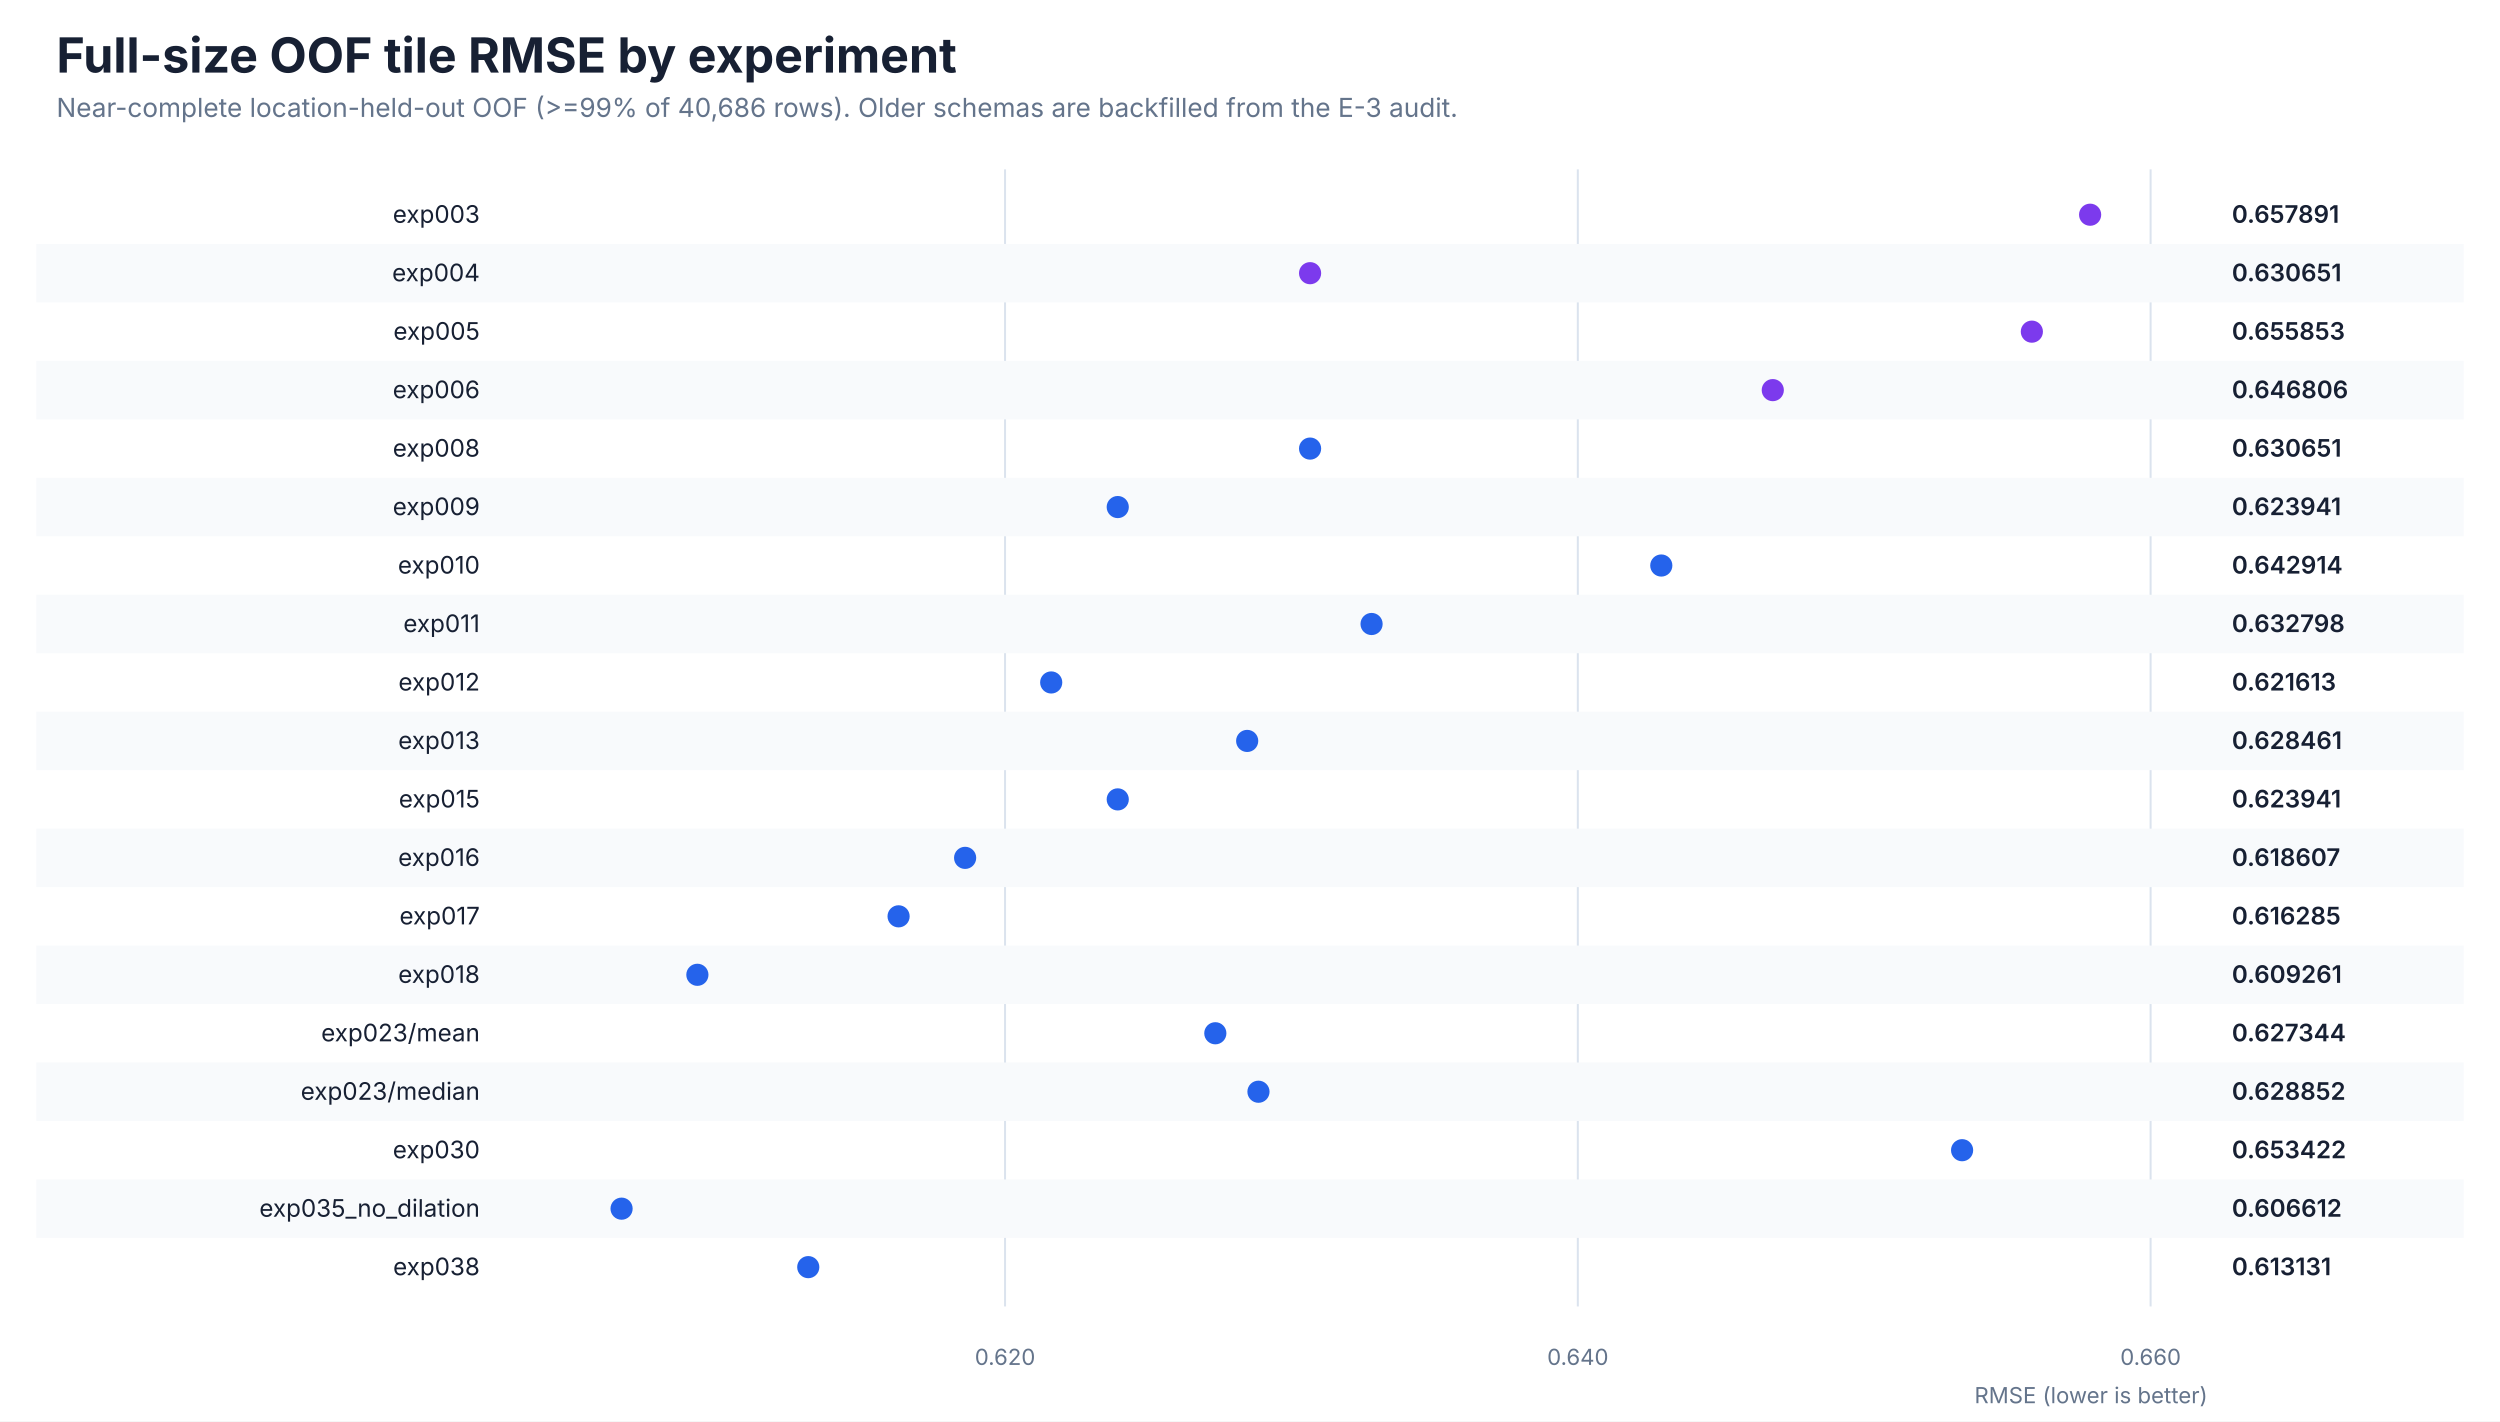
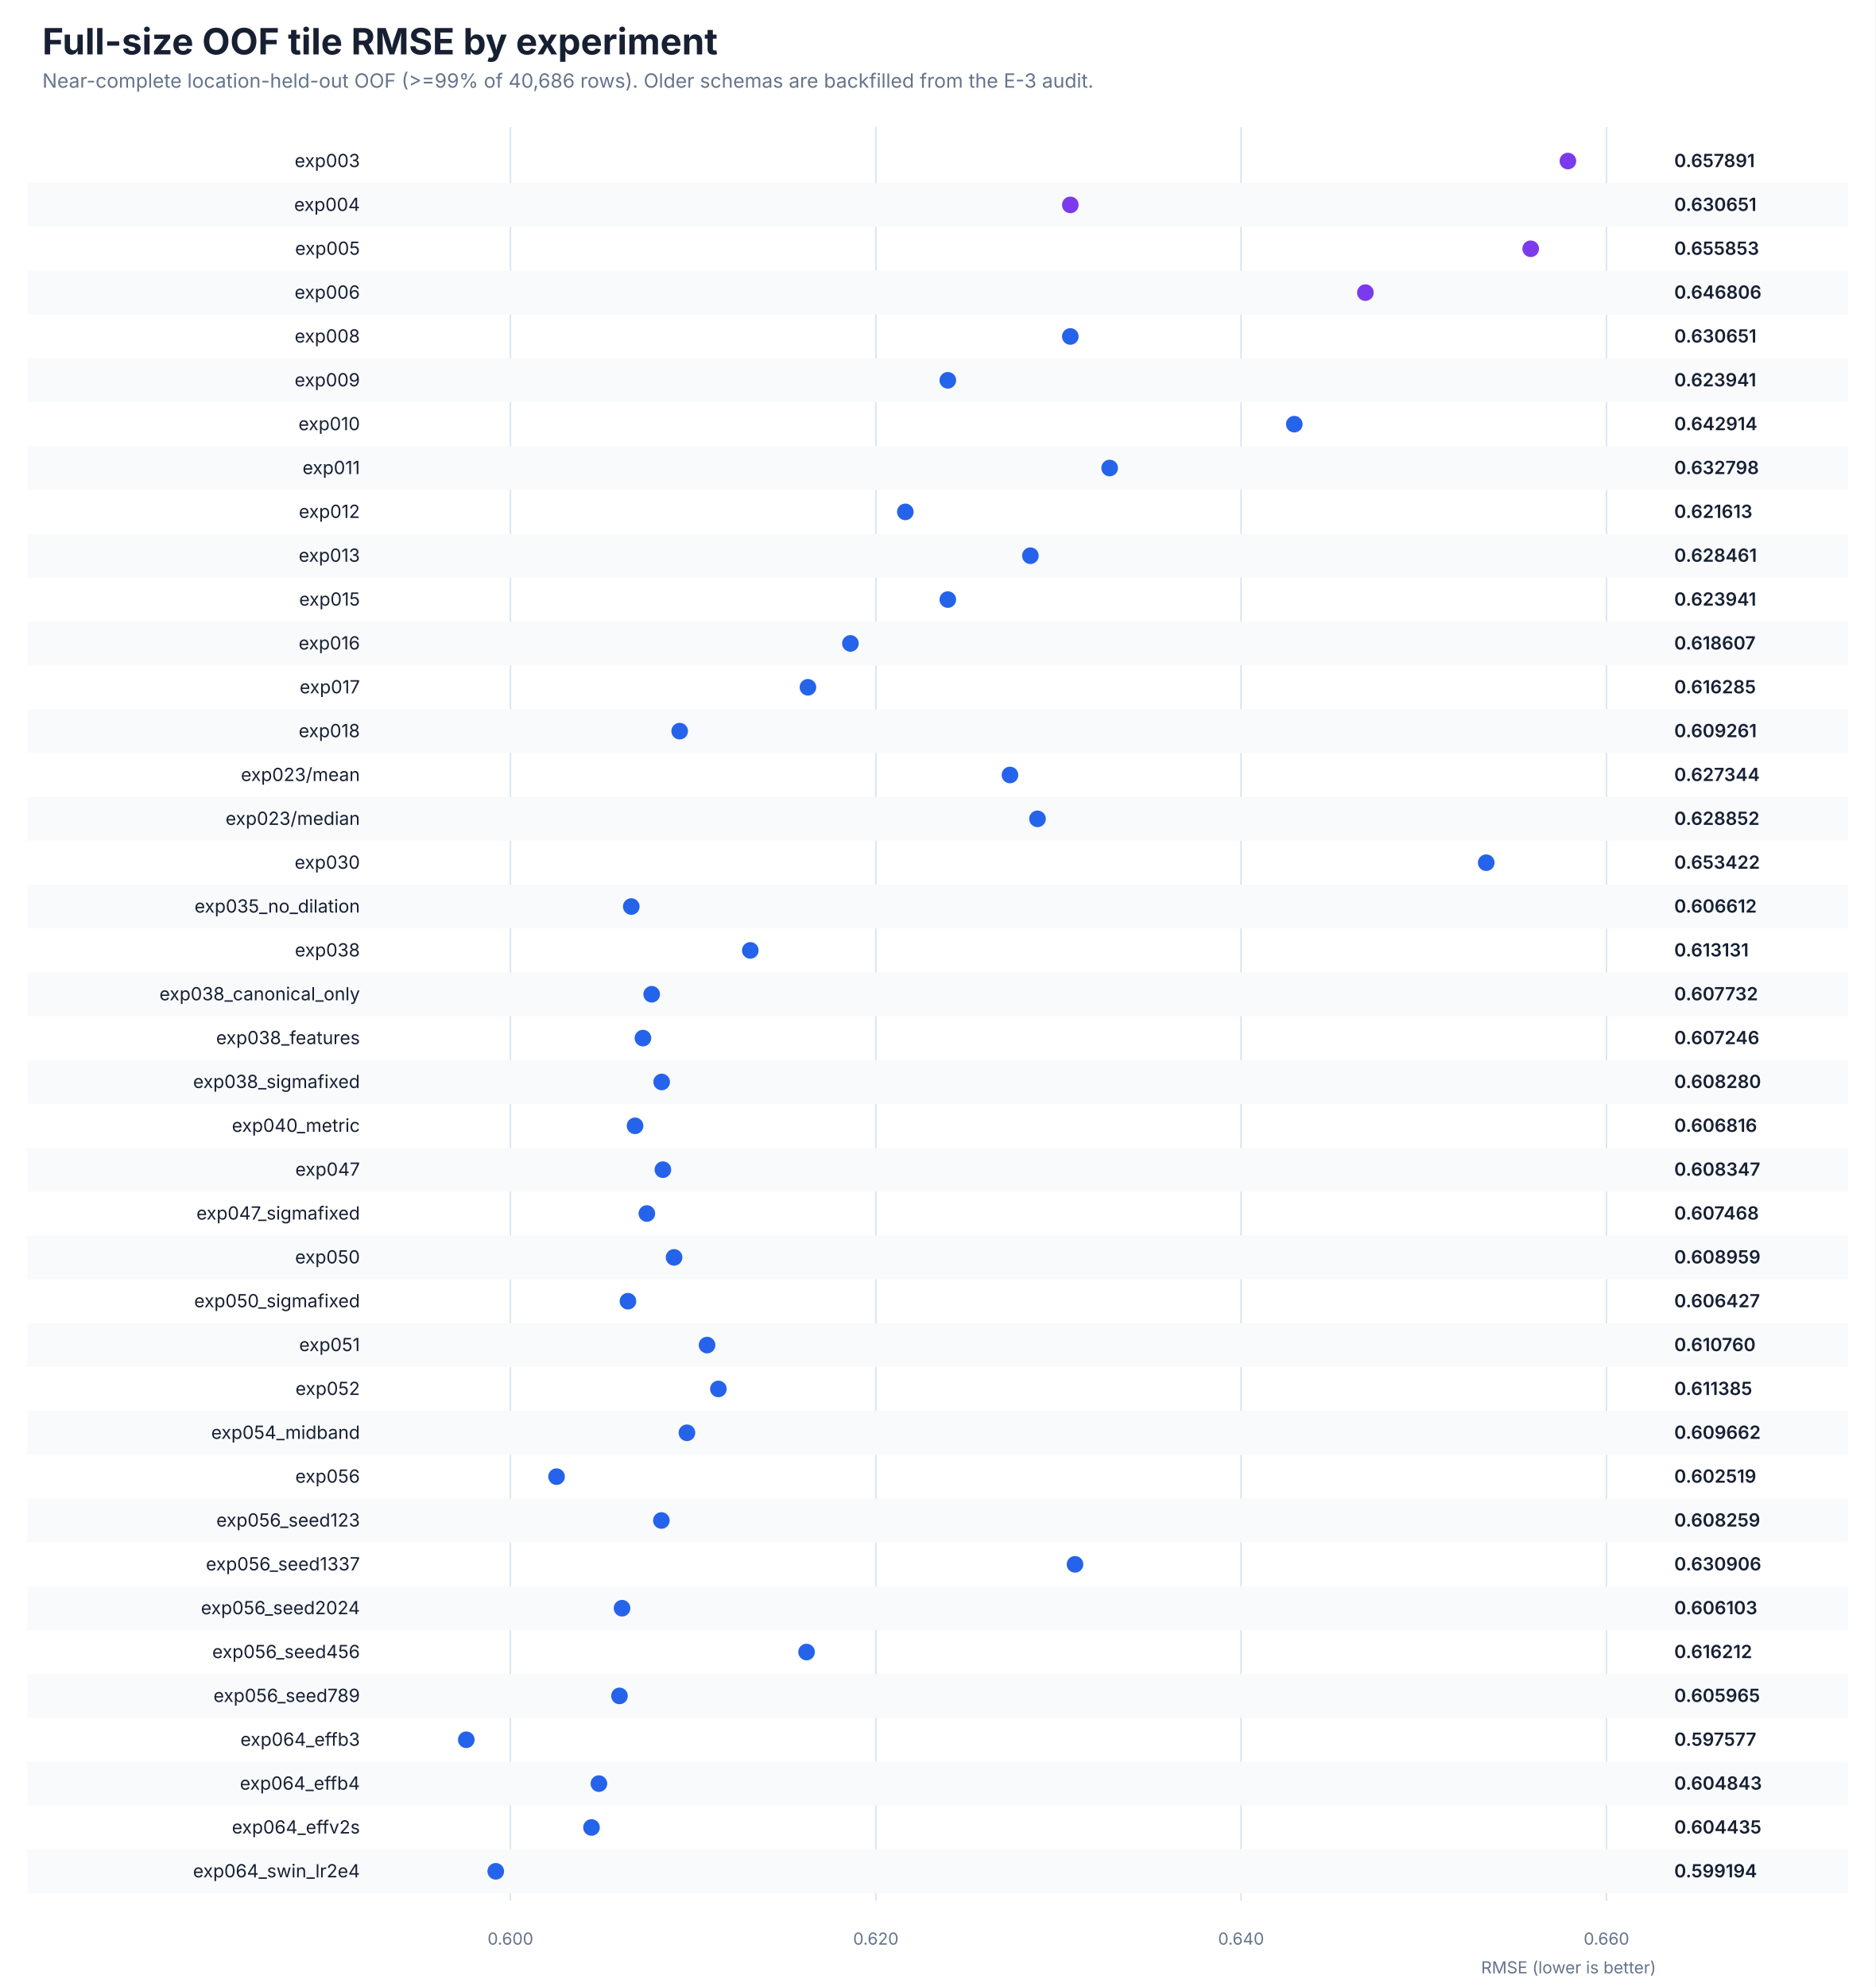
- <svg xmlns="http://www.w3.org/2000/svg" width="1240" height="705" viewBox="0 0 1240 705">
+ <svg xmlns="http://www.w3.org/2000/svg" width="1240" height="1314" viewBox="0 0 1240 1314">
  <style>
text { font-family: Inter, DejaVu Sans, Arial, sans-serif; fill: #172033; }
.title { font-size: 24px; font-weight: 700; }
.subtitle { font-size: 13px; fill: #64748b; }
.label { font-size: 12px; }
.small { font-size: 11px; fill: #64748b; }
.value { font-size: 12px; font-weight: 600; }
</style>
-   <rect width="1240" height="705" fill="#ffffff" />
+   <rect width="1240" height="1314" fill="#ffffff" />
  <text x="28" y="36" class="title">Full-size OOF tile RMSE by experiment</text>
  <text x="28" y="58" class="subtitle">Near-complete location-held-out OOF (&gt;=99% of 40,686 rows). Older schemas are backfilled from the E-3 audit.</text>
-   <line x1="498.5" y1="84" x2="498.5" y2="648" stroke="#dbe3ee" />
-   <text x="498.5" y="677" text-anchor="middle" class="small">0.620</text>
-   <line x1="782.6" y1="84" x2="782.6" y2="648" stroke="#dbe3ee" />
-   <text x="782.6" y="677" text-anchor="middle" class="small">0.640</text>
-   <line x1="1066.7" y1="84" x2="1066.7" y2="648" stroke="#dbe3ee" />
-   <text x="1066.7" y="677" text-anchor="middle" class="small">0.660</text>
-   <line x1="1350.8" y1="84" x2="1350.8" y2="648" stroke="#dbe3ee" />
-   <text x="1350.8" y="677" text-anchor="middle" class="small">0.680</text>
-   <text x="1095" y="696" text-anchor="end" class="small">RMSE (lower is better)</text>
+   <line x1="337.5" y1="84" x2="337.5" y2="1257" stroke="#dbe3ee" />
+   <text x="337.5" y="1286" text-anchor="middle" class="small">0.600</text>
+   <line x1="579.1" y1="84" x2="579.1" y2="1257" stroke="#dbe3ee" />
+   <text x="579.1" y="1286" text-anchor="middle" class="small">0.620</text>
+   <line x1="820.6" y1="84" x2="820.6" y2="1257" stroke="#dbe3ee" />
+   <text x="820.6" y="1286" text-anchor="middle" class="small">0.640</text>
+   <line x1="1062.2" y1="84" x2="1062.2" y2="1257" stroke="#dbe3ee" />
+   <text x="1062.2" y="1286" text-anchor="middle" class="small">0.660</text>
+   <line x1="1303.7" y1="84" x2="1303.7" y2="1257" stroke="#dbe3ee" />
+   <text x="1303.7" y="1286" text-anchor="middle" class="small">0.680</text>
+   <text x="1095" y="1305" text-anchor="end" class="small">RMSE (lower is better)</text>
  <text x="238" y="110.5" text-anchor="end" class="label">exp003</text>
  <circle cx="1036.7" cy="106.5" r="5.5" fill="#7c3aed" />
  <text x="1107" y="110.5" class="value">0.657891</text>
  <rect x="18" y="121.0" width="1204" height="29" fill="#f8fafc" />
  <text x="238" y="139.5" text-anchor="end" class="label">exp004</text>
-   <circle cx="649.8" cy="135.5" r="5.5" fill="#7c3aed" />
+   <circle cx="707.7" cy="135.5" r="5.5" fill="#7c3aed" />
  <text x="1107" y="139.5" class="value">0.630651</text>
  <text x="238" y="168.5" text-anchor="end" class="label">exp005</text>
-   <circle cx="1007.8" cy="164.5" r="5.5" fill="#7c3aed" />
+   <circle cx="1012.1" cy="164.5" r="5.5" fill="#7c3aed" />
  <text x="1107" y="168.5" class="value">0.655853</text>
  <rect x="18" y="179.0" width="1204" height="29" fill="#f8fafc" />
  <text x="238" y="197.5" text-anchor="end" class="label">exp006</text>
-   <circle cx="879.3" cy="193.5" r="5.5" fill="#7c3aed" />
+   <circle cx="902.8" cy="193.5" r="5.5" fill="#7c3aed" />
  <text x="1107" y="197.5" class="value">0.646806</text>
  <text x="238" y="226.5" text-anchor="end" class="label">exp008</text>
-   <circle cx="649.8" cy="222.5" r="5.5" fill="#2563eb" />
+   <circle cx="707.7" cy="222.5" r="5.5" fill="#2563eb" />
  <text x="1107" y="226.5" class="value">0.630651</text>
  <rect x="18" y="237.0" width="1204" height="29" fill="#f8fafc" />
  <text x="238" y="255.5" text-anchor="end" class="label">exp009</text>
-   <circle cx="554.4" cy="251.5" r="5.5" fill="#2563eb" />
+   <circle cx="626.7" cy="251.5" r="5.5" fill="#2563eb" />
  <text x="1107" y="255.5" class="value">0.623941</text>
  <text x="238" y="284.5" text-anchor="end" class="label">exp010</text>
-   <circle cx="824.0" cy="280.5" r="5.5" fill="#2563eb" />
+   <circle cx="855.8" cy="280.5" r="5.5" fill="#2563eb" />
  <text x="1107" y="284.5" class="value">0.642914</text>
  <rect x="18" y="295.0" width="1204" height="29" fill="#f8fafc" />
  <text x="238" y="313.5" text-anchor="end" class="label">exp011</text>
-   <circle cx="680.3" cy="309.5" r="5.5" fill="#2563eb" />
+   <circle cx="733.7" cy="309.5" r="5.5" fill="#2563eb" />
  <text x="1107" y="313.5" class="value">0.632798</text>
  <text x="238" y="342.5" text-anchor="end" class="label">exp012</text>
-   <circle cx="521.4" cy="338.5" r="5.5" fill="#2563eb" />
+   <circle cx="598.6" cy="338.5" r="5.5" fill="#2563eb" />
  <text x="1107" y="342.5" class="value">0.621613</text>
  <rect x="18" y="353.0" width="1204" height="29" fill="#f8fafc" />
  <text x="238" y="371.5" text-anchor="end" class="label">exp013</text>
-   <circle cx="618.6" cy="367.5" r="5.5" fill="#2563eb" />
+   <circle cx="681.3" cy="367.5" r="5.5" fill="#2563eb" />
  <text x="1107" y="371.5" class="value">0.628461</text>
  <text x="238" y="400.5" text-anchor="end" class="label">exp015</text>
-   <circle cx="554.4" cy="396.5" r="5.5" fill="#2563eb" />
+   <circle cx="626.7" cy="396.5" r="5.5" fill="#2563eb" />
  <text x="1107" y="400.5" class="value">0.623941</text>
  <rect x="18" y="411.0" width="1204" height="29" fill="#f8fafc" />
  <text x="238" y="429.5" text-anchor="end" class="label">exp016</text>
-   <circle cx="478.7" cy="425.5" r="5.5" fill="#2563eb" />
+   <circle cx="562.3" cy="425.5" r="5.5" fill="#2563eb" />
  <text x="1107" y="429.5" class="value">0.618607</text>
  <text x="238" y="458.5" text-anchor="end" class="label">exp017</text>
-   <circle cx="445.7" cy="454.5" r="5.5" fill="#2563eb" />
+   <circle cx="534.2" cy="454.5" r="5.5" fill="#2563eb" />
  <text x="1107" y="458.5" class="value">0.616285</text>
  <rect x="18" y="469.0" width="1204" height="29" fill="#f8fafc" />
  <text x="238" y="487.5" text-anchor="end" class="label">exp018</text>
-   <circle cx="345.9" cy="483.5" r="5.5" fill="#2563eb" />
+   <circle cx="449.4" cy="483.5" r="5.5" fill="#2563eb" />
  <text x="1107" y="487.5" class="value">0.609261</text>
  <text x="238" y="516.5" text-anchor="end" class="label">exp023/mean</text>
-   <circle cx="602.8" cy="512.5" r="5.5" fill="#2563eb" />
+   <circle cx="667.8" cy="512.5" r="5.5" fill="#2563eb" />
  <text x="1107" y="516.5" class="value">0.627344</text>
  <rect x="18" y="527.0" width="1204" height="29" fill="#f8fafc" />
  <text x="238" y="545.5" text-anchor="end" class="label">exp023/median</text>
-   <circle cx="624.2" cy="541.5" r="5.5" fill="#2563eb" />
+   <circle cx="686.0" cy="541.5" r="5.5" fill="#2563eb" />
  <text x="1107" y="545.5" class="value">0.628852</text>
  <text x="238" y="574.5" text-anchor="end" class="label">exp030</text>
-   <circle cx="973.2" cy="570.5" r="5.5" fill="#2563eb" />
+   <circle cx="982.7" cy="570.5" r="5.5" fill="#2563eb" />
  <text x="1107" y="574.5" class="value">0.653422</text>
  <rect x="18" y="585.0" width="1204" height="29" fill="#f8fafc" />
  <text x="238" y="603.5" text-anchor="end" class="label">exp035_no_dilation</text>
-   <circle cx="308.3" cy="599.5" r="5.5" fill="#2563eb" />
+   <circle cx="417.4" cy="599.5" r="5.5" fill="#2563eb" />
  <text x="1107" y="603.5" class="value">0.606612</text>
  <text x="238" y="632.5" text-anchor="end" class="label">exp038</text>
-   <circle cx="400.9" cy="628.5" r="5.5" fill="#2563eb" />
+   <circle cx="496.1" cy="628.5" r="5.5" fill="#2563eb" />
  <text x="1107" y="632.5" class="value">0.613131</text>
+   <rect x="18" y="643.0" width="1204" height="29" fill="#f8fafc" />
+   <text x="238" y="661.5" text-anchor="end" class="label">exp038_canonical_only</text>
+   <circle cx="430.9" cy="657.5" r="5.5" fill="#2563eb" />
+   <text x="1107" y="661.5" class="value">0.607732</text>
+   <text x="238" y="690.5" text-anchor="end" class="label">exp038_features</text>
+   <circle cx="425.1" cy="686.5" r="5.5" fill="#2563eb" />
+   <text x="1107" y="690.5" class="value">0.607246</text>
+   <rect x="18" y="701.0" width="1204" height="29" fill="#f8fafc" />
+   <text x="238" y="719.5" text-anchor="end" class="label">exp038_sigmafixed</text>
+   <circle cx="437.5" cy="715.5" r="5.5" fill="#2563eb" />
+   <text x="1107" y="719.5" class="value">0.608280</text>
+   <text x="238" y="748.5" text-anchor="end" class="label">exp040_metric</text>
+   <circle cx="419.9" cy="744.5" r="5.5" fill="#2563eb" />
+   <text x="1107" y="748.5" class="value">0.606816</text>
+   <rect x="18" y="759.0" width="1204" height="29" fill="#f8fafc" />
+   <text x="238" y="777.5" text-anchor="end" class="label">exp047</text>
+   <circle cx="438.3" cy="773.5" r="5.5" fill="#2563eb" />
+   <text x="1107" y="777.5" class="value">0.608347</text>
+   <text x="238" y="806.5" text-anchor="end" class="label">exp047_sigmafixed</text>
+   <circle cx="427.7" cy="802.5" r="5.5" fill="#2563eb" />
+   <text x="1107" y="806.5" class="value">0.607468</text>
+   <rect x="18" y="817.0" width="1204" height="29" fill="#f8fafc" />
+   <text x="238" y="835.5" text-anchor="end" class="label">exp050</text>
+   <circle cx="445.7" cy="831.5" r="5.5" fill="#2563eb" />
+   <text x="1107" y="835.5" class="value">0.608959</text>
+   <text x="238" y="864.5" text-anchor="end" class="label">exp050_sigmafixed</text>
+   <circle cx="415.2" cy="860.5" r="5.5" fill="#2563eb" />
+   <text x="1107" y="864.5" class="value">0.606427</text>
+   <rect x="18" y="875.0" width="1204" height="29" fill="#f8fafc" />
+   <text x="238" y="893.5" text-anchor="end" class="label">exp051</text>
+   <circle cx="467.5" cy="889.5" r="5.5" fill="#2563eb" />
+   <text x="1107" y="893.5" class="value">0.610760</text>
+   <text x="238" y="922.5" text-anchor="end" class="label">exp052</text>
+   <circle cx="475.0" cy="918.5" r="5.5" fill="#2563eb" />
+   <text x="1107" y="922.5" class="value">0.611385</text>
+   <rect x="18" y="933.0" width="1204" height="29" fill="#f8fafc" />
+   <text x="238" y="951.5" text-anchor="end" class="label">exp054_midband</text>
+   <circle cx="454.2" cy="947.5" r="5.5" fill="#2563eb" />
+   <text x="1107" y="951.5" class="value">0.609662</text>
+   <text x="238" y="980.5" text-anchor="end" class="label">exp056</text>
+   <circle cx="368.0" cy="976.5" r="5.5" fill="#2563eb" />
+   <text x="1107" y="980.5" class="value">0.602519</text>
+   <rect x="18" y="991.0" width="1204" height="29" fill="#f8fafc" />
+   <text x="238" y="1009.5" text-anchor="end" class="label">exp056_seed123</text>
+   <circle cx="437.3" cy="1005.5" r="5.5" fill="#2563eb" />
+   <text x="1107" y="1009.5" class="value">0.608259</text>
+   <text x="238" y="1038.5" text-anchor="end" class="label">exp056_seed1337</text>
+   <circle cx="710.8" cy="1034.5" r="5.5" fill="#2563eb" />
+   <text x="1107" y="1038.5" class="value">0.630906</text>
+   <rect x="18" y="1049.0" width="1204" height="29" fill="#f8fafc" />
+   <text x="238" y="1067.5" text-anchor="end" class="label">exp056_seed2024</text>
+   <circle cx="411.3" cy="1063.5" r="5.5" fill="#2563eb" />
+   <text x="1107" y="1067.5" class="value">0.606103</text>
+   <text x="238" y="1096.5" text-anchor="end" class="label">exp056_seed456</text>
+   <circle cx="533.3" cy="1092.5" r="5.5" fill="#2563eb" />
+   <text x="1107" y="1096.5" class="value">0.616212</text>
+   <rect x="18" y="1107.0" width="1204" height="29" fill="#f8fafc" />
+   <text x="238" y="1125.5" text-anchor="end" class="label">exp056_seed789</text>
+   <circle cx="409.6" cy="1121.5" r="5.5" fill="#2563eb" />
+   <text x="1107" y="1125.5" class="value">0.605965</text>
+   <text x="238" y="1154.5" text-anchor="end" class="label">exp064_effb3</text>
+   <circle cx="308.3" cy="1150.5" r="5.5" fill="#2563eb" />
+   <text x="1107" y="1154.5" class="value">0.597577</text>
+   <rect x="18" y="1165.0" width="1204" height="29" fill="#f8fafc" />
+   <text x="238" y="1183.5" text-anchor="end" class="label">exp064_effb4</text>
+   <circle cx="396.0" cy="1179.5" r="5.5" fill="#2563eb" />
+   <text x="1107" y="1183.5" class="value">0.604843</text>
+   <text x="238" y="1212.5" text-anchor="end" class="label">exp064_effv2s</text>
+   <circle cx="391.1" cy="1208.5" r="5.5" fill="#2563eb" />
+   <text x="1107" y="1212.5" class="value">0.604435</text>
+   <rect x="18" y="1223.0" width="1204" height="29" fill="#f8fafc" />
+   <text x="238" y="1241.5" text-anchor="end" class="label">exp064_swin_lr2e4</text>
+   <circle cx="327.8" cy="1237.5" r="5.5" fill="#2563eb" />
+   <text x="1107" y="1241.5" class="value">0.599194</text>
</svg>
